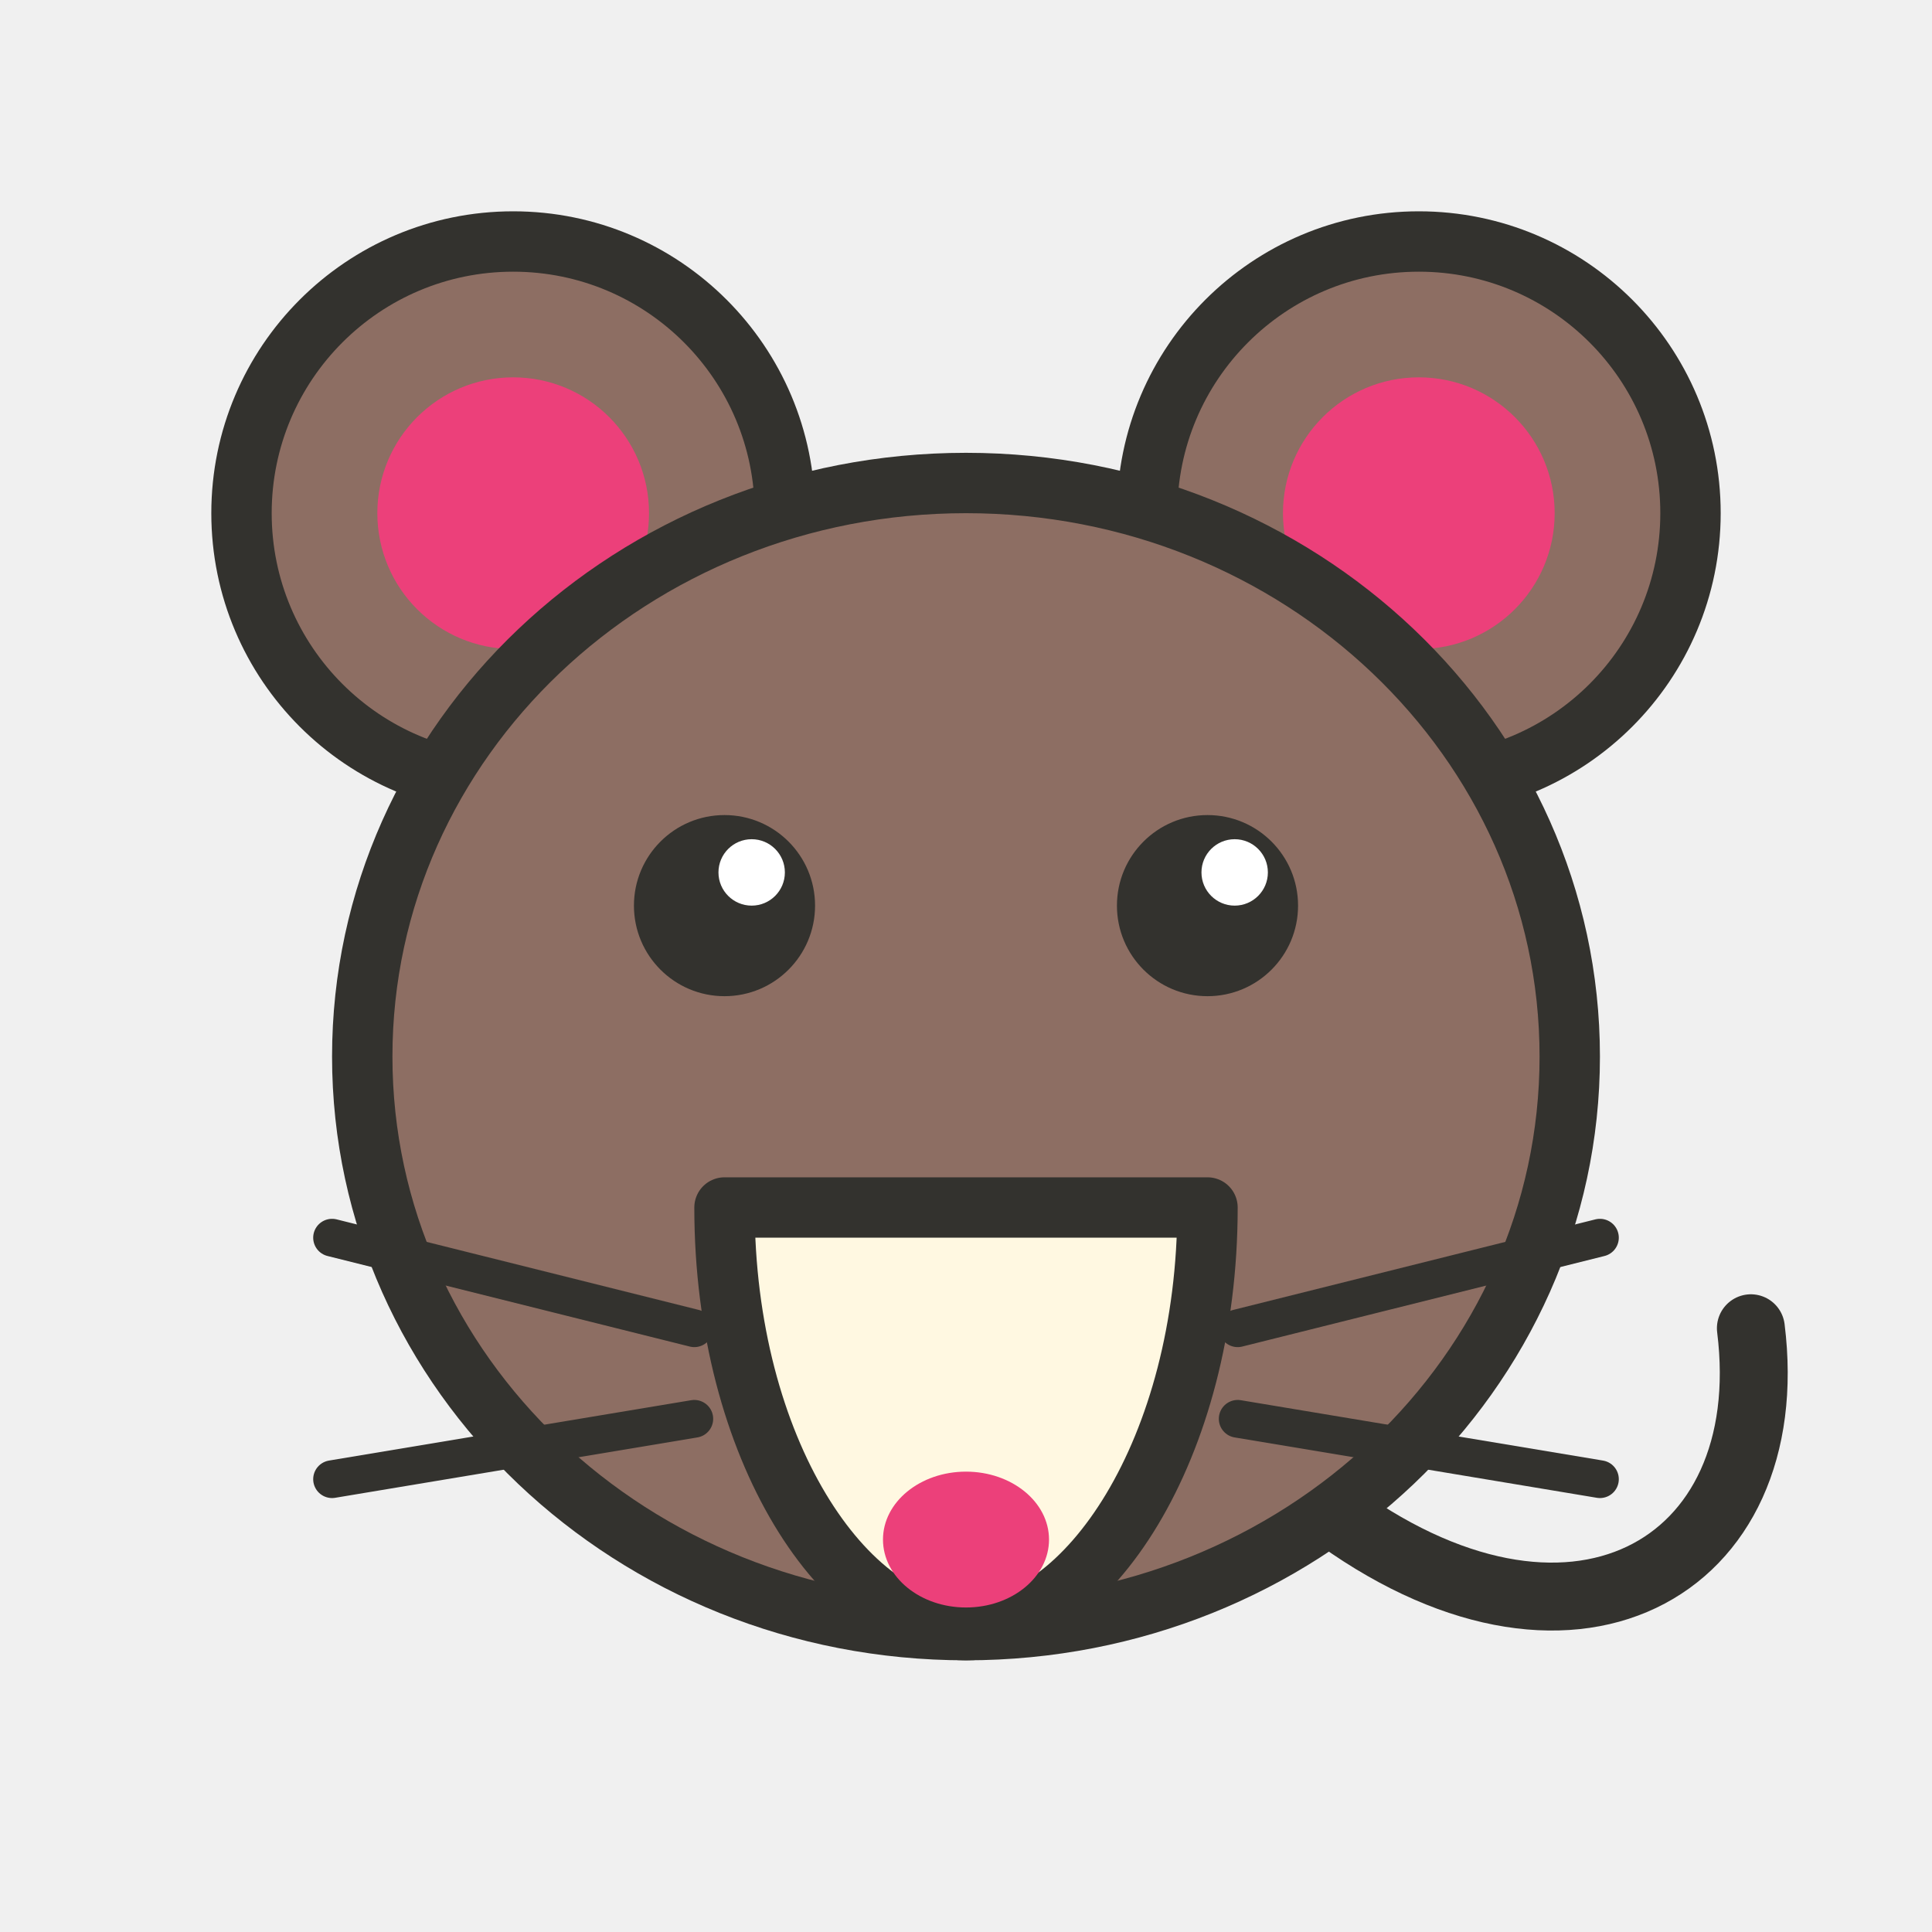
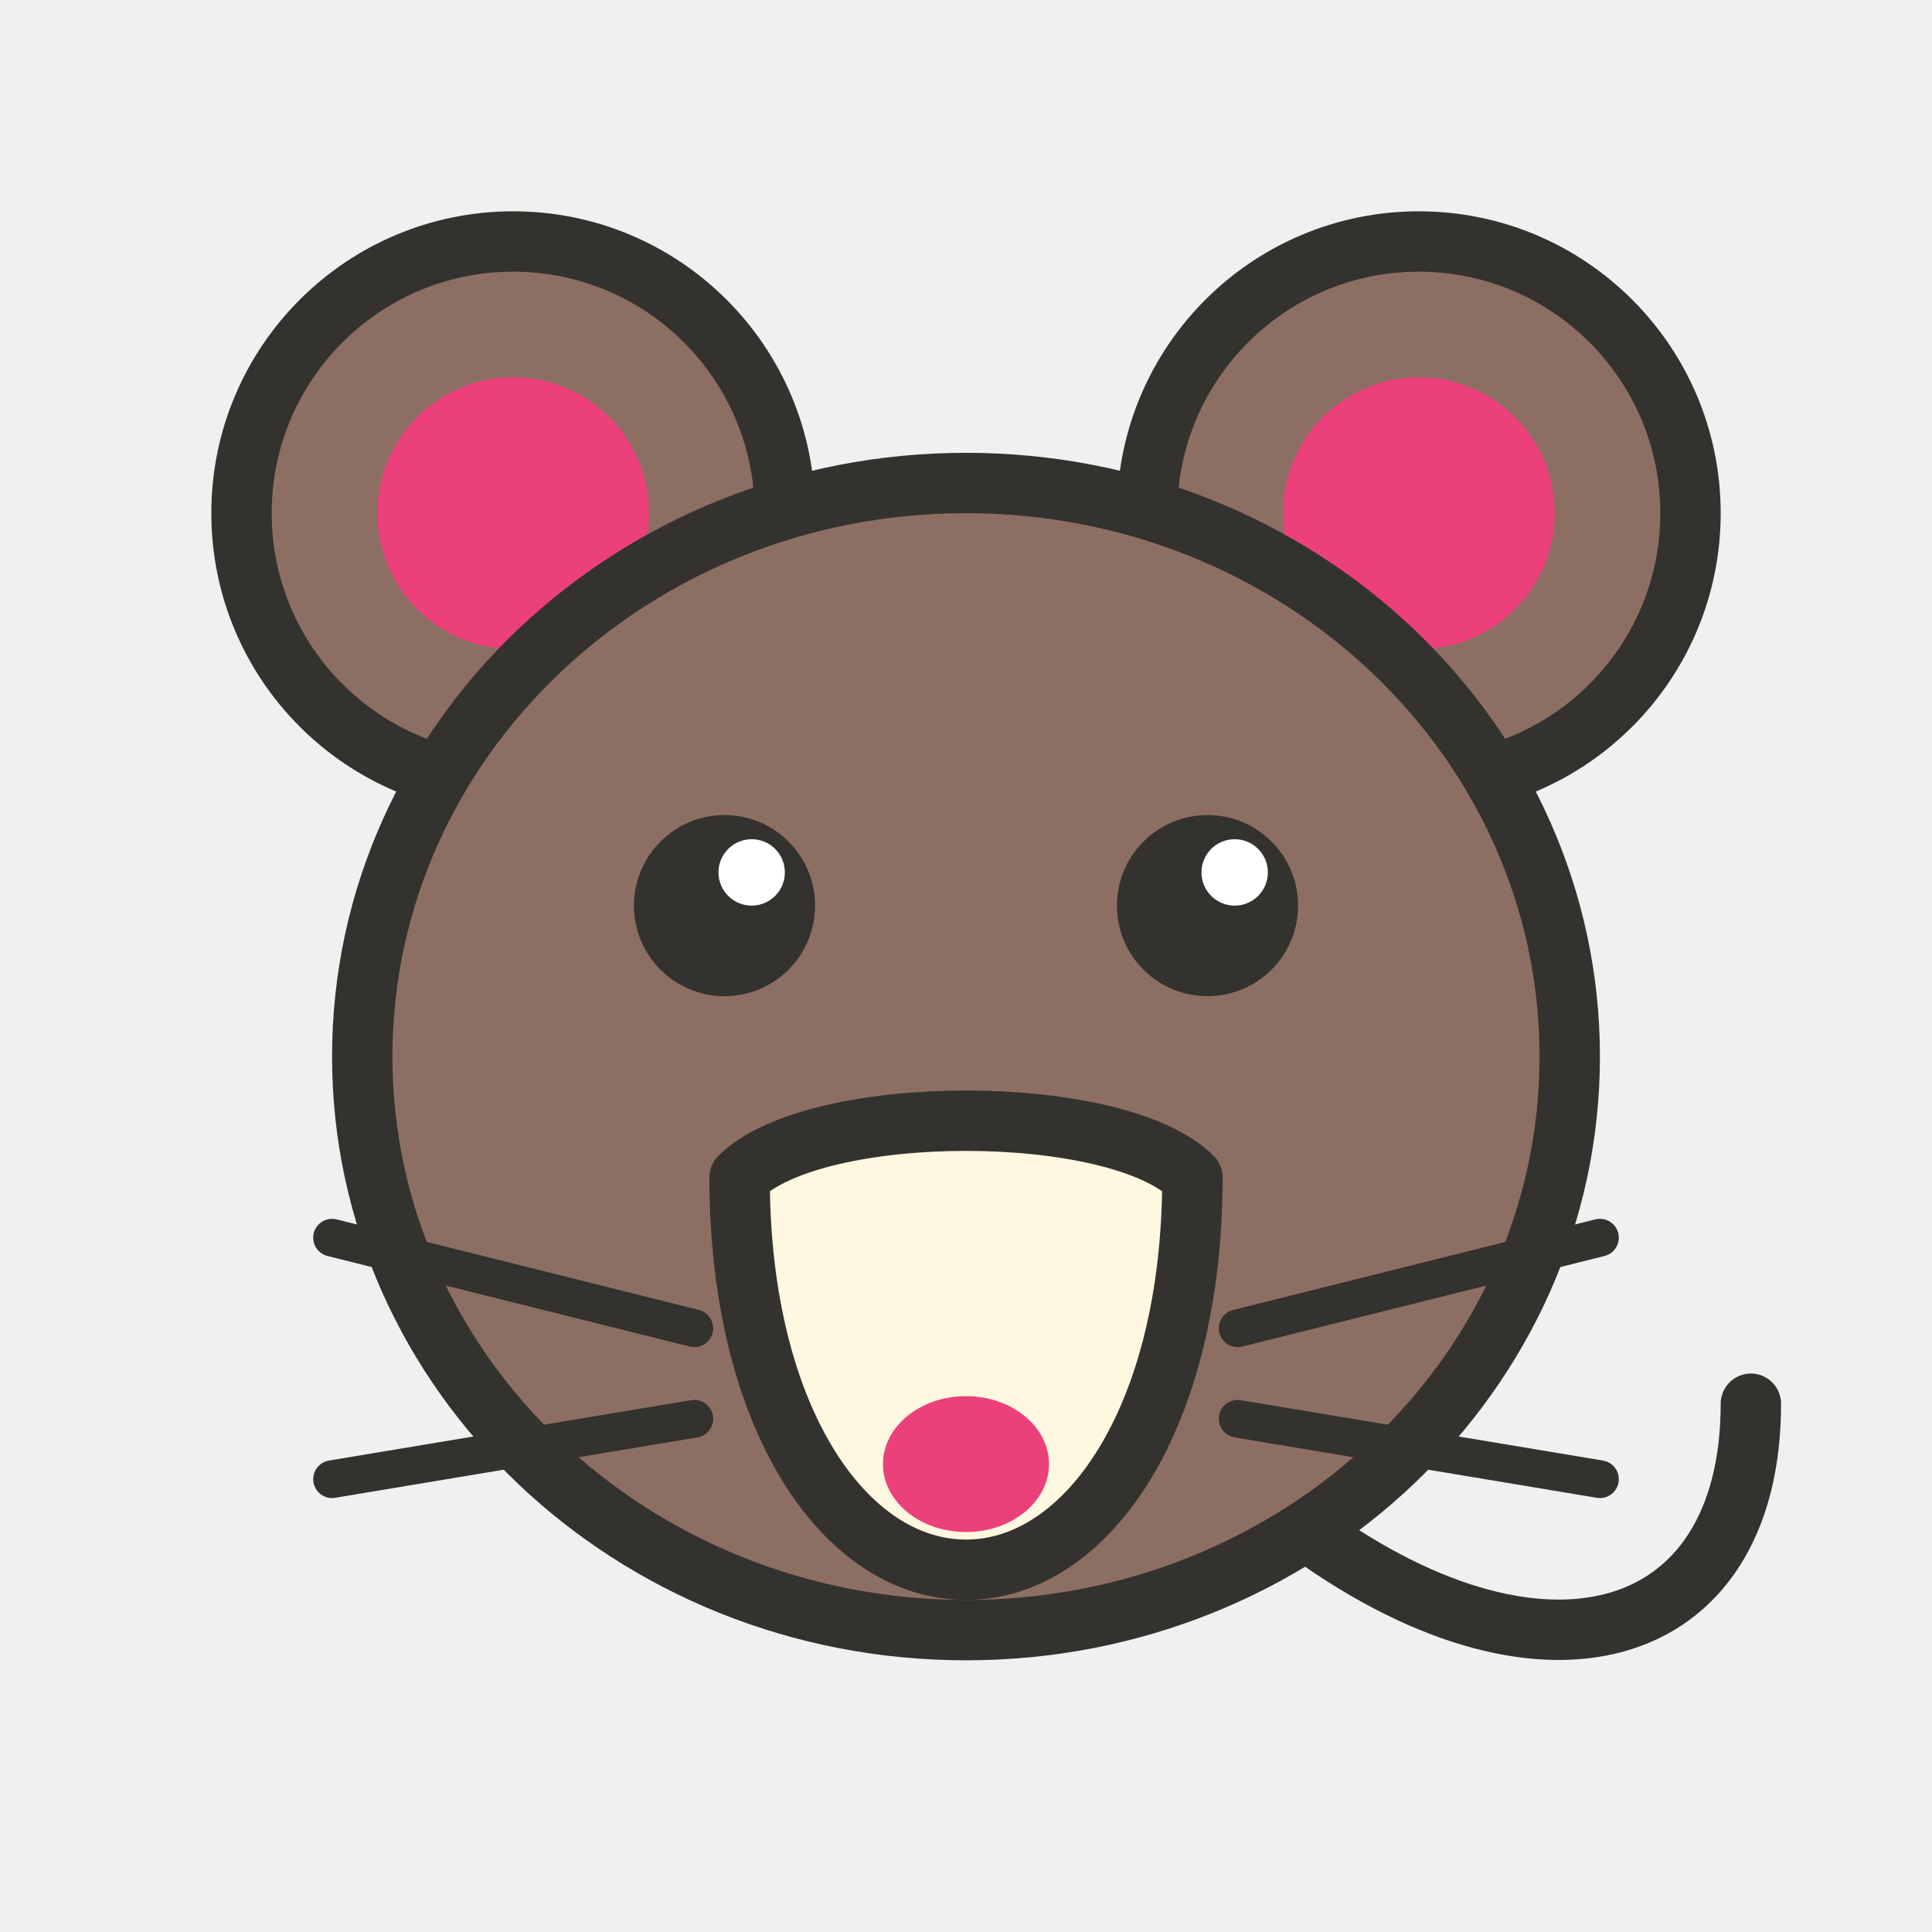
<svg xmlns="http://www.w3.org/2000/svg" viewBox="0 0 128 128">
-   <path d="M 88 100 C 104 112 118 104 116 88" fill="none" stroke="#33322E" stroke-width="4.5" stroke-linejoin="round" stroke-linecap="round" />
+   <path d="M 86 101 C 102 113 116 109 116 93" fill="none" stroke="#33322E" stroke-width="4" stroke-linejoin="round" stroke-linecap="round" />
  <circle cx="34" cy="34" r="18" fill="#8D6E63" stroke="#33322E" stroke-width="4" stroke-linejoin="round" stroke-linecap="round" />
  <circle cx="94" cy="34" r="18" fill="#8D6E63" stroke="#33322E" stroke-width="4" stroke-linejoin="round" stroke-linecap="round" />
  <circle cx="34" cy="34" r="9" fill="#EC407A" />
  <circle cx="94" cy="34" r="9" fill="#EC407A" />
  <ellipse cx="64" cy="70" rx="40" ry="38" fill="#8D6E63" stroke="#33322E" stroke-width="4" stroke-linejoin="round" stroke-linecap="round" />
-   <path d="M 48 80 C 48 96 56 108 64 108 C 72 108 80 96 80 80 Z" fill="#FFF8E1" stroke="#33322E" stroke-width="4" stroke-linejoin="round" stroke-linecap="round" />
-   <ellipse cx="64" cy="102" rx="5.5" ry="4.5" fill="#EC407A" />
+   <path d="M 49 78 C 49 94 56 104 64 104 C 72 104 79 94 79 78 C 74 73 54 73 49 78 Z" fill="#FFF8E1" stroke="#33322E" stroke-width="4" stroke-linejoin="round" stroke-linecap="round" />
+   <ellipse cx="64" cy="97" rx="5.5" ry="4.5" fill="#EC407A" />
  <circle cx="48" cy="60" r="6" fill="#33322E" />
  <circle cx="80" cy="60" r="6" fill="#33322E" />
  <circle cx="49.8" cy="57.8" r="2.2" fill="#FFFFFF" />
  <circle cx="81.8" cy="57.8" r="2.2" fill="#FFFFFF" />
  <path d="M 46 88 L 22 82 M 46 94 L 22 98 M 82 88 L 106 82 M 82 94 L 106 98" fill="none" stroke="#33322E" stroke-width="2.5" stroke-linecap="round" />
</svg>
